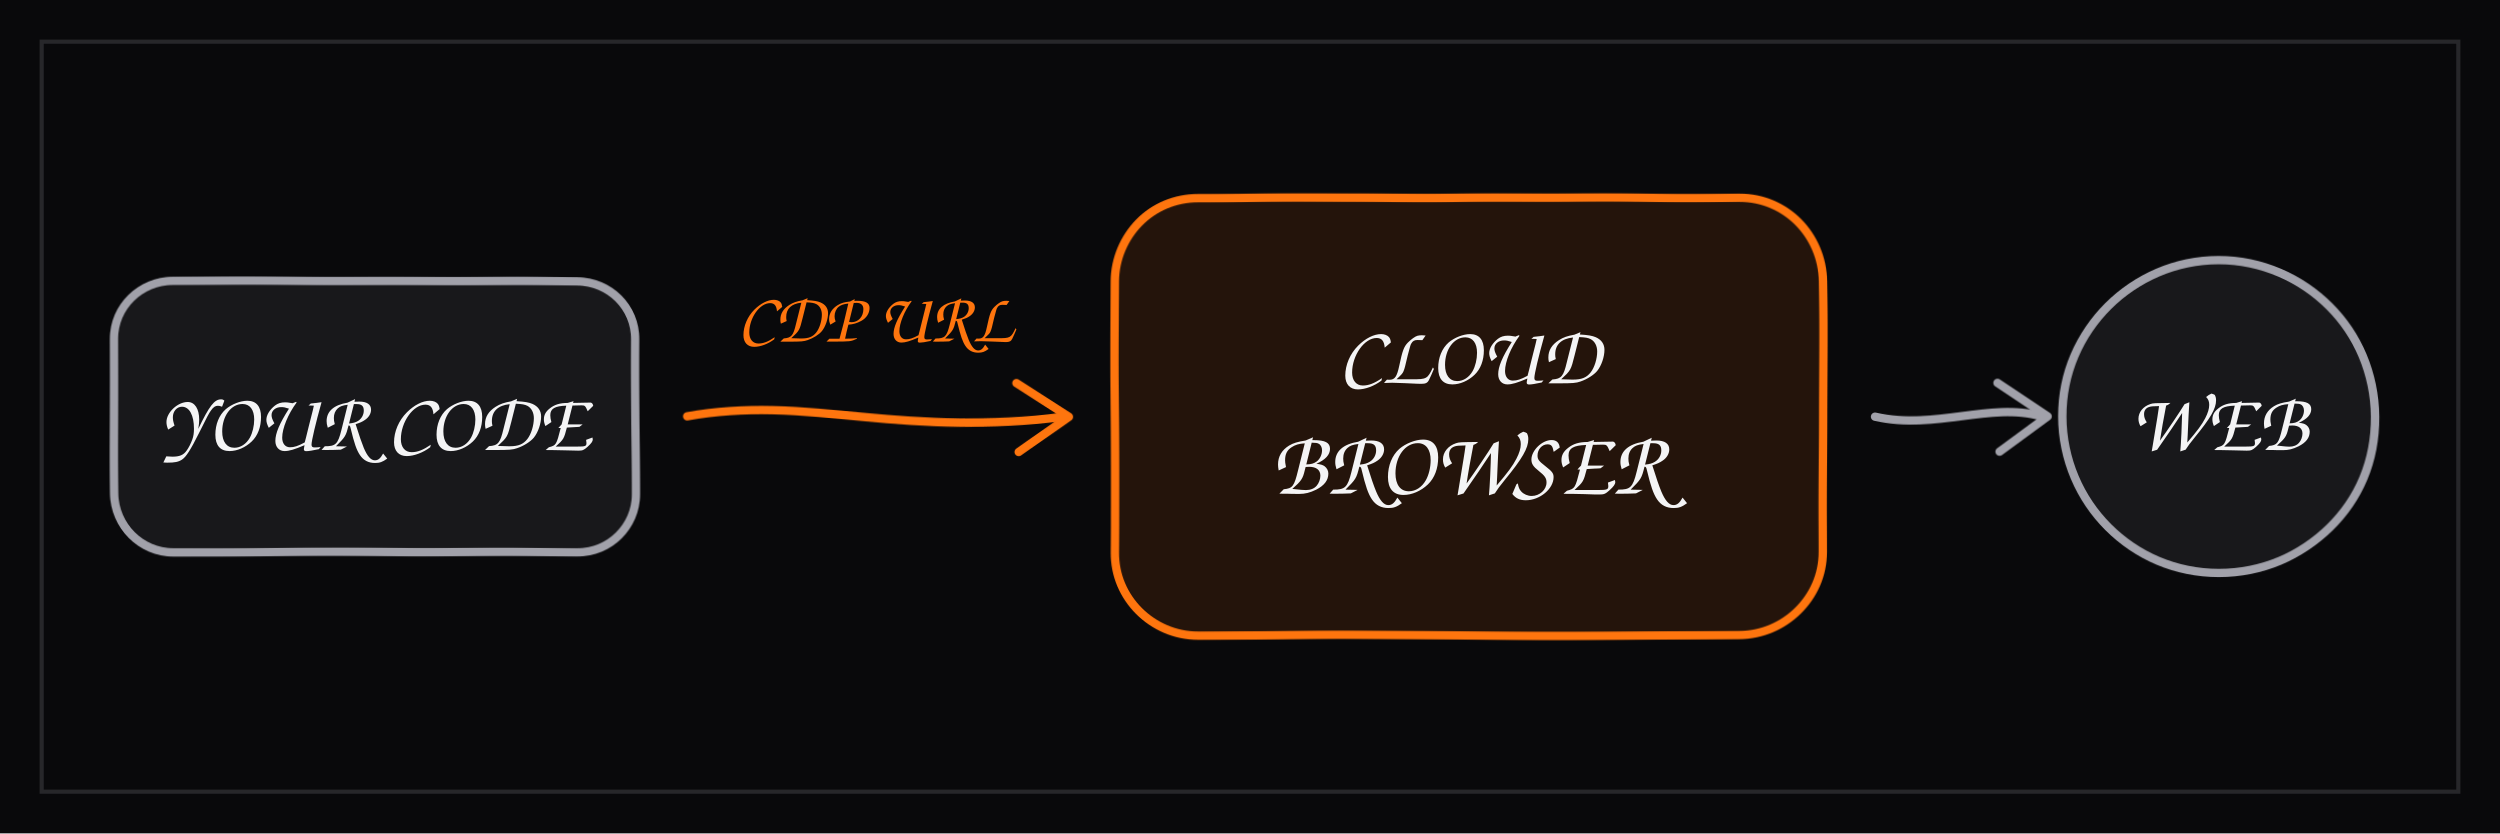
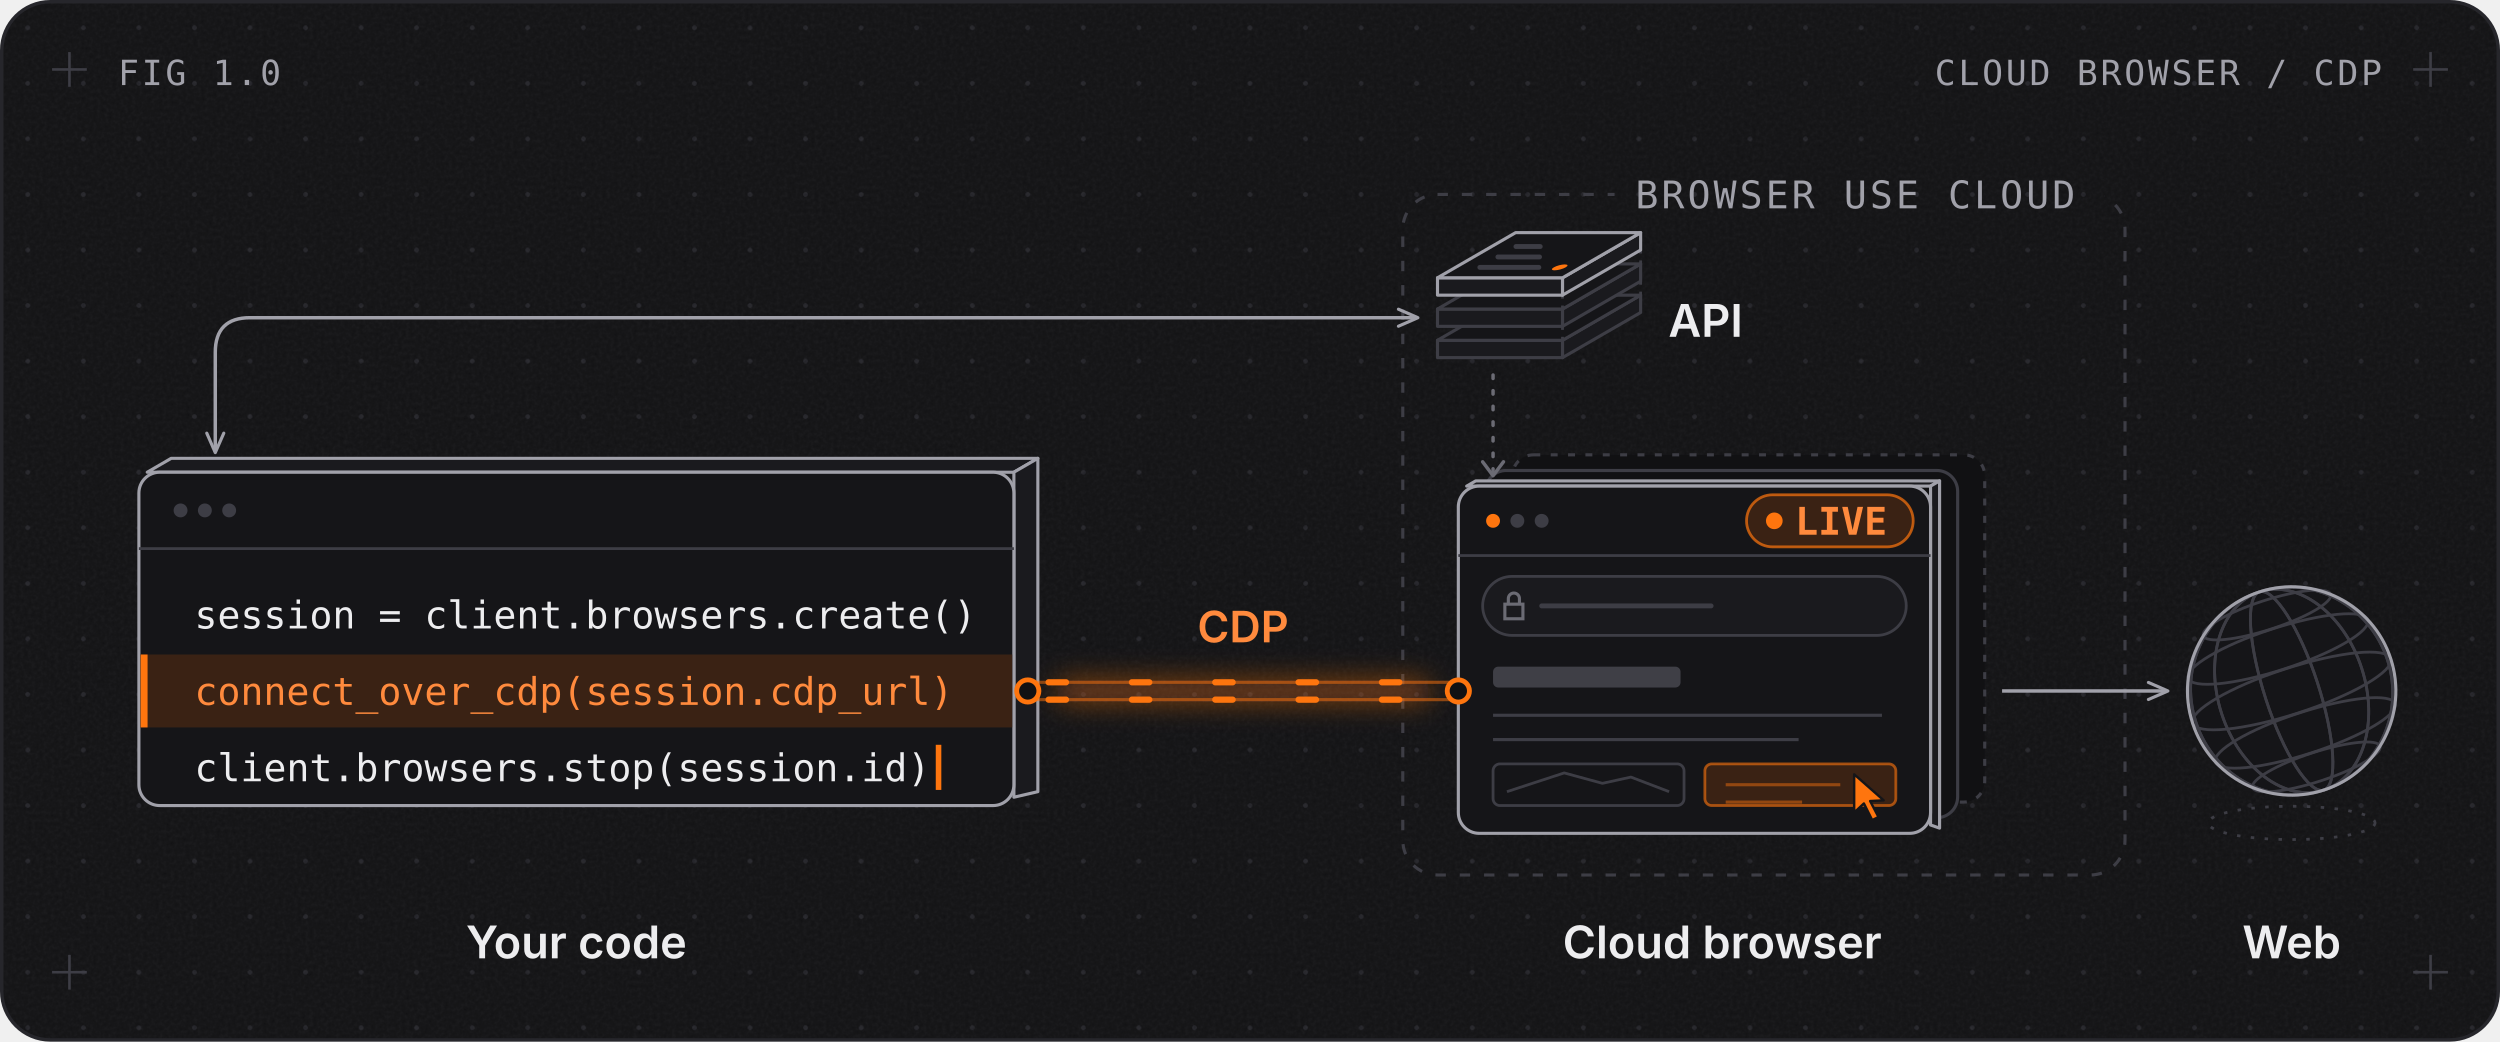
- <svg xmlns="http://www.w3.org/2000/svg" width="1200" height="400" viewBox="0 0 1200 400" role="img" aria-labelledby="title desc">
+ <svg xmlns="http://www.w3.org/2000/svg" viewBox="0 0 720 300" width="720" height="300" role="img" aria-labelledby="t d" fill="none">
+   <style>.s{font-family:Geist, Inter, -apple-system, BlinkMacSystemFont, 'Segoe UI', Helvetica, Arial, sans-serif}.m{font-family:'Geist Mono', ui-monospace, SFMono-Regular, Menlo, monospace}text{font-kerning:normal}@keyframes fr{to{stroke-dashoffset:-24}}@keyframes fl{to{stroke-dashoffset:24}}@keyframes cur{0%,100%{transform:translate(0,0)}35%,55%{transform:translate(-30px,-14px)}75%{transform:translate(-8px,-24px)}}@keyframes live{0%,100%{fill-opacity:1}50%{fill-opacity:.25}}@keyframes caret{0%,49%{fill-opacity:1}50%,100%{fill-opacity:0}}@keyframes spin{0%{transform:scaleX(0)}16.7%{transform:scaleX(.5)}33.3%{transform:scaleX(.866)}50%{transform:scaleX(1)}66.7%{transform:scaleX(.866)}83.3%{transform:scaleX(.5)}100%{transform:scaleX(0)}}.ma,.story{display:none}@media (prefers-reduced-motion:no-preference){.pkr{animation:fr 1s linear infinite}.pkl{animation:fl 1.5s linear infinite}.cur{animation:cur 6s ease-in-out infinite}.live{animation:live 1.6s ease-in-out infinite}.caret{animation:caret 1.1s step-end infinite}.ms{display:none}.ma,.story{display:inline}}.mer{transform-origin:660px 199px;transform:scaleX(.5)}@media (prefers-reduced-motion:no-preference){.mer{animation:spin 18s linear infinite}}@keyframes b1{0%,2.0%{fill-opacity:0}4.0%,28.0%{fill-opacity:1}31.0%,100%{fill-opacity:0}}@media (prefers-reduced-motion:no-preference){.b1{animation:b1 10s linear infinite}}@keyframes b3{0%,73.0%{fill-opacity:0}75.0%,86.0%{fill-opacity:1}89.0%,100%{fill-opacity:0}}@media (prefers-reduced-motion:no-preference){.b3{animation:b3 10s linear infinite}}</style>
  <defs>
-     <filter id="rough">
-       <feTurbulence type="fractalNoise" baseFrequency=".01" numOctaves="2" seed="29" result="noise" />
-       <feDisplacementMap in="SourceGraphic" in2="noise" scale="1.4" />
+     <pattern id="dots" width="16" height="16" patternUnits="userSpaceOnUse">
+       <circle cx="8" cy="8" r="0.7" fill="#232328" />
+     </pattern>
+     <filter id="grain" x="0" y="0" width="100%" height="100%">
+       <feTurbulence type="fractalNoise" baseFrequency="0.9" numOctaves="2" seed="7" stitchTiles="stitch" />
+       <feColorMatrix values="0 0 0 0 0.5  0 0 0 0 0.5  0 0 0 0 0.5  0 0 0 0.07 0" />
    </filter>
+     <clipPath id="card">
+       <rect x="0.5" y="0.5" width="719" height="299" rx="14" />
+     </clipPath>
+     <marker id="ah" viewBox="0 0 10 10" refX="8.5" refY="5" markerWidth="7" markerHeight="7" orient="auto-start-reverse">
+       <path d="M1 1.5 L9 5 L1 8.5" stroke="#A1A1AA" stroke-width="1.3" fill="none" stroke-linecap="round" stroke-linejoin="round" />
+     </marker>
+     <filter id="glow" filterUnits="userSpaceOnUse" x="0" y="0" width="720" height="300">
+       <feGaussianBlur stdDeviation="4" />
+     </filter>
+     <filter id="halo" filterUnits="userSpaceOnUse" x="0" y="0" width="720" height="300">
+       <feGaussianBlur stdDeviation="2.2" />
+     </filter>
+     <pattern id="hatch" width="5" height="5" patternUnits="userSpaceOnUse" patternTransform="rotate(45)">
+       <line x1="0" y1="0" x2="0" y2="5" stroke="#3D3D45" stroke-width="0.8" />
+     </pattern>
+     <mask id="gm" maskUnits="userSpaceOnUse" x="0" y="0" width="720" height="300">
+       <rect width="720" height="300" fill="#fff" />
+       <rect x="465.0" y="48" width="141.0" height="16" fill="#000" />
+     </mask>
+     <path id="p1" d="M62 132 V101.5 Q62 91.5 72 91.5 H412" />
+     <path id="p2" d="M296 199 H420" />
+     <path id="p3" d="M556 199 H630" />
  </defs>
-   <rect width="1200" height="400" fill="#09090B" />
-   <rect x="20" y="20" width="1160" height="360" fill="none" stroke="#27272A" stroke-width="2" />
-   <g fill="none" stroke-linecap="round" stroke-linejoin="round" filter="url(#rough)">
-     <rect x="55" y="135" width="250" height="130" rx="28" fill="#18181B" stroke="#A1A1AA" stroke-width="4" />
-     <path d="M330 200 C385 190 440 210 510 200" stroke="#FE750E" stroke-width="4" />
-     <path d="M488 184 L513 200 L489 217" stroke="#FE750E" stroke-width="4" />
-     <rect x="535" y="95" width="340" height="210" rx="40" fill="#24140B" stroke="#FE750E" stroke-width="4" />
-     <path d="M900 200 C930 207 955 193 980 200" stroke="#A1A1AA" stroke-width="4" />
-     <path d="M959 184 L983 200 L960 217" stroke="#A1A1AA" stroke-width="4" />
-     <ellipse cx="1065" cy="200" rx="75" ry="75" fill="#18181B" stroke="#A1A1AA" stroke-width="4" />
-   </g>
-   <g font-family="Virgil, Comic Sans MS, cursive">
-     <text x="180" y="216" font-size="40" fill="#F4F4F5" text-anchor="middle">YOUR CODE</text>
-     <text x="420" y="164" font-size="34" fill="#FE750E" text-anchor="middle">CDP URL</text>
-     <text x="705" y="184" font-size="40" fill="#F4F4F5" text-anchor="middle">CLOUD</text>
-     <text x="705" y="237" font-size="44" fill="#F4F4F5" text-anchor="middle">BROWSER</text>
-     <text x="1065" y="216" font-size="40" fill="#F4F4F5" text-anchor="middle">WEB</text>
+   <rect x="0.5" y="0.5" width="719" height="299" rx="14" fill="#111113" />
+   <g clip-path="url(#card)">
+     <rect width="720" height="300" fill="url(#dots)" />
+     <rect width="720" height="300" filter="url(#grain)" />
+   </g>
+   <rect x="0.5" y="0.5" width="719" height="299" rx="14" fill="none" stroke="#26262B" />
+   <path d="M15 20h10M20 15v10" stroke="#3D3D45" stroke-width="0.75" />
+   <path d="M695 20h10M700 15v10" stroke="#3D3D45" stroke-width="0.75" />
+   <path d="M15 280h10M20 275v10" stroke="#3D3D45" stroke-width="0.75" />
+   <path d="M695 280h10M700 275v10" stroke="#3D3D45" stroke-width="0.75" />
+   <text x="34.0" y="24.5" font-size="10" fill="#A1A1AA" letter-spacing="0.08em" class="m">FIG 1.0</text>
+   <text x="686.0" y="24.5" font-size="10" fill="#A1A1AA" text-anchor="end" letter-spacing="0.08em" class="m">CLOUD BROWSER / CDP</text>
+   <polygon points="42.4,136.0 292.0,136.0 298.9,132.0 49.3,132.0" fill="#1A1A1E" stroke="#A1A1AA" stroke-width="0.9" stroke-linejoin="round" stroke-linecap="round" />
+   <polygon points="292.0,136.0 298.9,132.0 298.9,228.0 292.0,229.6" fill="#1A1A1E" stroke="#A1A1AA" stroke-width="0.9" stroke-linejoin="round" stroke-linecap="round" />
+   <rect x="40" y="136" width="252" height="96" rx="6" fill="#151518" stroke="#A1A1AA" stroke-width="0.9" />
+   <line x1="40" y1="158" x2="292" y2="158" stroke="#3D3D45" stroke-width="0.8" />
+   <circle cx="52" cy="147.0" r="2" fill="#3D3D45" />
+   <circle cx="59" cy="147.0" r="2" fill="#3D3D45" />
+   <circle cx="66" cy="147.0" r="2" fill="#3D3D45" />
+   <rect class="b1" x="40.5" y="166.5" width="251" height="21" fill="#3A2214" fill-opacity="0" />
+   <text x="56.0" y="181.0" font-size="11" fill="#EDEDEF" class="m">session = client.browsers.create()</text>
+   <rect x="40.5" y="188.5" width="251" height="21" fill="#3A2214" />
+   <rect x="40.5" y="188.5" width="2" height="21" fill="#FE750E" />
+   <text x="56.0" y="203.0" font-size="11" fill="#FF8A3D" font-weight="500" class="m">connect_over_cdp(session.cdp_url)</text>
+   <rect class="b3" x="40.5" y="210.5" width="251" height="21" fill="#3A2214" fill-opacity="0" />
+   <text x="56.0" y="225.0" font-size="11" fill="#EDEDEF" class="m">client.browsers.stop(session.id)</text>
+   <rect class="caret" x="269.5" y="214.5" width="1.6" height="13" fill="#FE750E" />
+   <rect x="404" y="56" width="208" height="196" rx="10" mask="url(#gm)" stroke="#3D3D45" stroke-width="0.9" stroke-dasharray="3 4" />
+   <text x="471.0" y="60.0" font-size="11" fill="#A1A1AA" letter-spacing="0.08em" class="m">BROWSER USE CLOUD</text>
+   <polygon points="450.0,98.0 472.5,85.0 472.5,90.0 450.0,103.0" fill="#1A1A1E" stroke="#3D3D45" stroke-width="0.9" stroke-linejoin="round" stroke-linecap="round" />
+   <rect x="414" y="98" width="36" height="5" fill="#1A1A1E" stroke="#3D3D45" stroke-width="0.9" stroke-linejoin="round" stroke-linecap="round" />
+   <polygon points="414.0,98.0 450.0,98.0 472.5,85.0 436.5,85.0" fill="#151518" stroke="#3D3D45" stroke-width="0.9" stroke-linejoin="round" stroke-linecap="round" />
+   <path d="M450 94v4M472.5 81.0v4" stroke="#3D3D45" stroke-width="0.8" stroke-dasharray="1 2" />
+   <polygon points="450.0,89.0 472.5,76.0 472.5,81.0 450.0,94.0" fill="#1A1A1E" stroke="#3D3D45" stroke-width="0.9" stroke-linejoin="round" stroke-linecap="round" />
+   <rect x="414" y="89" width="36" height="5" fill="#1A1A1E" stroke="#3D3D45" stroke-width="0.9" stroke-linejoin="round" stroke-linecap="round" />
+   <polygon points="414.0,89.0 450.0,89.0 472.5,76.0 436.5,76.0" fill="#151518" stroke="#3D3D45" stroke-width="0.9" stroke-linejoin="round" stroke-linecap="round" />
+   <path d="M450 85v4M472.5 72.0v4" stroke="#3D3D45" stroke-width="0.8" stroke-dasharray="1 2" />
+   <polygon points="450.0,80.0 472.5,67.0 472.5,72.0 450.0,85.0" fill="#1A1A1E" stroke="#A1A1AA" stroke-width="0.9" stroke-linejoin="round" stroke-linecap="round" />
+   <rect x="414" y="80" width="36" height="5" fill="#1A1A1E" stroke="#A1A1AA" stroke-width="0.9" stroke-linejoin="round" stroke-linecap="round" />
+   <polygon points="414.0,80.0 450.0,80.0 472.5,67.0 436.5,67.0" fill="#151518" stroke="#A1A1AA" stroke-width="0.9" stroke-linejoin="round" stroke-linecap="round" />
+   <g transform="matrix(1,0,0.866,-0.5,414.0,80.0)">
+     <line x1="7" y1="6" x2="24" y2="6" stroke="#3D3D45" stroke-width="1.4" stroke-linecap="round" vector-effect="non-scaling-stroke" />
+     <line x1="7" y1="12" x2="19" y2="12" stroke="#3D3D45" stroke-width="1.4" stroke-linecap="round" vector-effect="non-scaling-stroke" />
+     <line x1="7" y1="18" x2="14" y2="18" stroke="#3D3D45" stroke-width="1.4" stroke-linecap="round" vector-effect="non-scaling-stroke" />
+     <circle cx="30" cy="6" r="1.7" fill="#FE750E" />
+   </g>
+   <text x="480.5" y="97.0" font-size="13" fill="#EDEDEF" font-weight="600" class="s">API</text>
+   <rect x="435.6" y="131.0" width="136" height="100" rx="6" fill="#111113" stroke="#3D3D45" stroke-width="0.9" stroke-dasharray="2 3" />
+   <rect x="427.8" y="135.5" width="136" height="100" rx="6" fill="#111113" stroke="#3D3D45" stroke-width="0.9" />
+   <polygon points="422.4,140.0 556.0,140.0 558.6,138.5 425.0,138.5" fill="#1A1A1E" stroke="#A1A1AA" stroke-width="0.9" stroke-linejoin="round" stroke-linecap="round" />
+   <polygon points="556.0,140.0 558.6,138.5 558.6,238.5 556.0,237.6" fill="#1A1A1E" stroke="#A1A1AA" stroke-width="0.9" stroke-linejoin="round" stroke-linecap="round" />
+   <rect x="420" y="140" width="136" height="100" rx="6" fill="#151518" stroke="#A1A1AA" stroke-width="0.9" />
+   <line x1="420" y1="160" x2="556" y2="160" stroke="#3D3D45" stroke-width="0.8" />
+   <circle cx="430" cy="150.0" r="2" fill="#FE750E" />
+   <circle cx="437" cy="150.0" r="2" fill="#3D3D45" />
+   <circle cx="444" cy="150.0" r="2" fill="#3D3D45" />
+   <rect x="503" y="142.5" width="48" height="15" rx="7.5" fill="#3A2214" stroke="#FE750E" stroke-width="0.8" stroke-opacity=".7" />
+   <circle class="live" cx="511" cy="150" r="2.4" fill="#FE750E" />
+   <text x="517.0" y="154.0" font-size="11" fill="#FF8A3D" font-weight="600" class="m">LIVE</text>
+   <rect x="427" y="166" width="122" height="17" rx="8.5" fill="#1A1A1E" stroke="#3D3D45" stroke-width="0.8" />
+   <path d="M433.4 174.0h5.2v4.2h-5.2zM434.4 174.0v-1.6a1.6 1.6 0 0 1 3.2 0v1.6" stroke="#6B6B74" stroke-width="0.9" />
+   <line x1="444" y1="174.5" x2="492.8" y2="174.5" stroke="#3D3D45" stroke-width="1.4" stroke-linecap="round" />
+   <rect x="430" y="192" width="54" height="6" rx="1.5" fill="#6B6B74" fill-opacity=".5" />
+   <line x1="430" y1="206" x2="542" y2="206" stroke="#3D3D45" stroke-width="0.9" />
+   <line x1="430" y1="213" x2="518" y2="213" stroke="#3D3D45" stroke-width="0.9" />
+   <rect x="430" y="220" width="55.0" height="12" rx="2" stroke="#3D3D45" stroke-width="0.8" />
+   <path d="M434 228 l16.5 -5.4 l11.0 3.0 l8.2 -1.8 l11.0 4.2" stroke="#3D3D45" stroke-width="0.8" stroke-linejoin="round" />
+   <rect x="491.0" y="220" width="55.0" height="12" rx="2" fill="#3A2214" stroke="#FE750E" stroke-width="0.8" stroke-opacity=".6" />
+   <line x1="497.0" y1="226" x2="530.0" y2="226" stroke="#FE750E" stroke-opacity=".45" stroke-width="0.9" />
+   <line x1="497.0" y1="231" x2="519.0" y2="231" stroke="#FE750E" stroke-opacity=".45" stroke-width="0.9" />
+   <path class="cur" d="M534 223 l0 11 l2.8 -2.6 l2.4 4.8 l1.8 -0.9 l-2.4 -4.6 l3.9 -0.2z" fill="#FE750E" stroke="#151518" stroke-width="0.7" stroke-linejoin="round" />
+   <line x1="430" y1="108" x2="430" y2="137" stroke="#6B6B74" stroke-width="1" stroke-dasharray="1 3.5" stroke-linecap="round" />
+   <path d="M427 133 L430 137 L433 133" stroke="#6B6B74" stroke-width="1" stroke-linecap="round" stroke-linejoin="round" />
+   <path d="M62 130 V101.5 Q62 91.5 72 91.5 H408" stroke="#A1A1AA" stroke-width="1" marker-start="url(#ah)" marker-end="url(#ah)" />
+   <rect x="304.0" y="196.0" width="108.0" height="6" rx="3" fill="#FE750E" fill-opacity="0.5" filter="url(#glow)" />
+   <line x1="296.0" y1="196.5" x2="420.0" y2="196.5" stroke="#FE750E" stroke-width="0.9" stroke-opacity=".5" />
+   <line class="pkr" x1="302.0" y1="196.5" x2="414.0" y2="196.5" stroke="#FE750E" stroke-width="1.8" stroke-linecap="round" stroke-dasharray="5 19" />
+   <line x1="296.0" y1="201.5" x2="420.0" y2="201.5" stroke="#FE750E" stroke-width="0.9" stroke-opacity=".5" />
+   <line class="pkl" x1="302.0" y1="201.5" x2="414.0" y2="201.5" stroke="#FE750E" stroke-width="1.8" stroke-linecap="round" stroke-dasharray="5 19" />
+   <circle cx="296.0" cy="199.0" r="3.2" fill="#111113" stroke="#FE750E" stroke-width="1.4" />
+   <circle cx="420.0" cy="199.0" r="3.2" fill="#111113" stroke="#FE750E" stroke-width="1.4" />
+   <text x="358.0" y="185.0" font-size="12.5" fill="#FF8A3D" font-weight="600" text-anchor="middle" class="s">CDP</text>
+   <g transform="rotate(-18 660 199)">
+     <circle cx="660" cy="199" r="30" fill="#151518" />
+     <ellipse cx="660" cy="222.0" rx="19.3" ry="4.2" stroke="#3D3D45" stroke-width="0.8" />
+     <ellipse cx="660" cy="211.7" rx="27.2" ry="6.0" stroke="#3D3D45" stroke-width="0.8" />
+     <ellipse cx="660" cy="199.0" rx="30.0" ry="6.6" stroke="#3D3D45" stroke-width="0.8" />
+     <ellipse cx="660" cy="186.3" rx="27.2" ry="6.0" stroke="#3D3D45" stroke-width="0.8" />
+     <ellipse cx="660" cy="176.0" rx="19.3" ry="4.2" stroke="#3D3D45" stroke-width="0.8" />
+     <g class="ms">
+       <ellipse cx="660" cy="199" rx="29.0" ry="30" stroke="#3D3D45" stroke-width="0.8" />
+       <ellipse cx="660" cy="199" rx="21.2" ry="30" stroke="#3D3D45" stroke-width="0.8" />
+       <ellipse cx="660" cy="199" rx="7.8" ry="30" stroke="#3D3D45" stroke-width="0.8" />
+       <ellipse cx="660" cy="199" rx="7.8" ry="30" stroke="#3D3D45" stroke-width="0.8" />
+       <ellipse cx="660" cy="199" rx="21.2" ry="30" stroke="#3D3D45" stroke-width="0.8" />
+       <ellipse cx="660" cy="199" rx="29.0" ry="30" stroke="#3D3D45" stroke-width="0.8" />
+     </g>
+     <g class="ma">
+       <g class="mer" style="animation-delay:0s">
+         <ellipse cx="660" cy="199" rx="30" ry="30" stroke="#3D3D45" stroke-width="0.8" vector-effect="non-scaling-stroke" />
+       </g>
+       <g class="mer" style="animation-delay:-3s">
+         <ellipse cx="660" cy="199" rx="30" ry="30" stroke="#3D3D45" stroke-width="0.8" vector-effect="non-scaling-stroke" />
+       </g>
+       <g class="mer" style="animation-delay:-6s">
+         <ellipse cx="660" cy="199" rx="30" ry="30" stroke="#3D3D45" stroke-width="0.8" vector-effect="non-scaling-stroke" />
+       </g>
+       <g class="mer" style="animation-delay:-9s">
+         <ellipse cx="660" cy="199" rx="30" ry="30" stroke="#3D3D45" stroke-width="0.8" vector-effect="non-scaling-stroke" />
+       </g>
+       <g class="mer" style="animation-delay:-12s">
+         <ellipse cx="660" cy="199" rx="30" ry="30" stroke="#3D3D45" stroke-width="0.8" vector-effect="non-scaling-stroke" />
+       </g>
+       <g class="mer" style="animation-delay:-15s">
+         <ellipse cx="660" cy="199" rx="30" ry="30" stroke="#3D3D45" stroke-width="0.8" vector-effect="non-scaling-stroke" />
+       </g>
+     </g>
+     <circle cx="660" cy="199" r="30" stroke="#A1A1AA" stroke-width="0.9" />
+   </g>
+   <ellipse cx="660" cy="237" rx="24.0" ry="4.8" stroke="#3D3D45" stroke-width="0.8" stroke-dasharray="1 3" />
+   <path d="M576.6 199 H624.0" stroke="#A1A1AA" stroke-width="1" marker-end="url(#ah)" />
+   <text x="166.0" y="276.0" font-size="13" fill="#EDEDEF" font-weight="600" text-anchor="middle" class="s">Your code</text>
+   <text x="496.0" y="276.0" font-size="13" fill="#EDEDEF" font-weight="600" text-anchor="middle" class="s">Cloud browser</text>
+   <text x="660.0" y="276.0" font-size="13" fill="#EDEDEF" font-weight="600" text-anchor="middle" class="s">Web</text>
+   <g class="story" opacity="0">
+     <animate attributeName="opacity" values="0;0;1;1;0;0" keyTimes="0;0.03;0.035;0.135;0.14;1" dur="10s" repeatCount="indefinite" calcMode="linear" />
+     <animateMotion dur="10s" repeatCount="indefinite" calcMode="linear" keyPoints="0;0;1;1" keyTimes="0;0.03;0.14;1">
+       <mpath href="#p1" />
+     </animateMotion>
+     <circle r="7.4" fill="#A1A1AA" fill-opacity=".25" filter="url(#halo)" />
+     <circle r="3.4" fill="#A1A1AA" />
+   </g>
+   <g class="story" opacity="0">
+     <animate attributeName="opacity" values="0;0;1;1;0;0" keyTimes="0;0.16;0.165;0.265;0.27;1" dur="10s" repeatCount="indefinite" calcMode="linear" />
+     <animateMotion dur="10s" repeatCount="indefinite" calcMode="linear" keyPoints="1;1;0;0" keyTimes="0;0.16;0.27;1">
+       <mpath href="#p1" />
+     </animateMotion>
+     <circle r="7.4" fill="#FE750E" fill-opacity=".25" filter="url(#halo)" />
+     <circle r="3.4" fill="#FE750E" />
+   </g>
+   <g class="story" opacity="0">
+     <animate attributeName="opacity" values="0;0;1;1;0;0" keyTimes="0;0.3;0.305;0.395;0.4;1" dur="10s" repeatCount="indefinite" calcMode="linear" />
+     <animateMotion dur="10s" repeatCount="indefinite" calcMode="linear" keyPoints="0;0;1;1" keyTimes="0;0.3;0.4;1">
+       <mpath href="#p2" />
+     </animateMotion>
+     <circle r="8.2" fill="#FE750E" fill-opacity=".25" filter="url(#halo)" />
+     <circle r="4.2" fill="#111113" stroke="#FE750E" stroke-width="1.6" />
+   </g>
+   <g class="story" opacity="0">
+     <animate attributeName="opacity" values="0;0;1;1;0;0" keyTimes="0;0.41;0.415;0.475;0.48;1" dur="10s" repeatCount="indefinite" calcMode="linear" />
+     <animateMotion dur="10s" repeatCount="indefinite" calcMode="linear" keyPoints="0;0;1;1" keyTimes="0;0.41;0.48;1">
+       <mpath href="#p3" />
+     </animateMotion>
+     <circle r="7.4" fill="#A1A1AA" fill-opacity=".25" filter="url(#halo)" />
+     <circle r="3.4" fill="#111113" stroke="#A1A1AA" stroke-width="1.6" />
+   </g>
+   <g class="story" opacity="0">
+     <animate attributeName="opacity" values="0;0;1;1;0;0" keyTimes="0;0.5;0.505;0.565;0.57;1" dur="10s" repeatCount="indefinite" calcMode="linear" />
+     <animateMotion dur="10s" repeatCount="indefinite" calcMode="linear" keyPoints="1;1;0;0" keyTimes="0;0.5;0.57;1">
+       <mpath href="#p3" />
+     </animateMotion>
+     <circle r="7.4" fill="#A1A1AA" fill-opacity=".25" filter="url(#halo)" />
+     <circle r="3.4" fill="#111113" stroke="#A1A1AA" stroke-width="1.6" />
+   </g>
+   <g class="story" opacity="0">
+     <animate attributeName="opacity" values="0;0;1;1;0;0" keyTimes="0;0.59;0.595;0.685;0.69;1" dur="10s" repeatCount="indefinite" calcMode="linear" />
+     <animateMotion dur="10s" repeatCount="indefinite" calcMode="linear" keyPoints="1;1;0;0" keyTimes="0;0.59;0.69;1">
+       <mpath href="#p2" />
+     </animateMotion>
+     <circle r="8.2" fill="#FE750E" fill-opacity=".25" filter="url(#halo)" />
+     <circle r="4.2" fill="#111113" stroke="#FE750E" stroke-width="1.6" />
+   </g>
+   <g class="story" opacity="0">
+     <animate attributeName="opacity" values="0;0;1;1;0;0" keyTimes="0;0.74;0.745;0.845;0.85;1" dur="10s" repeatCount="indefinite" calcMode="linear" />
+     <animateMotion dur="10s" repeatCount="indefinite" calcMode="linear" keyPoints="0;0;1;1" keyTimes="0;0.74;0.85;1">
+       <mpath href="#p1" />
+     </animateMotion>
+     <circle r="7.4" fill="#A1A1AA" fill-opacity=".25" filter="url(#halo)" />
+     <circle r="3.4" fill="#A1A1AA" />
  </g>
</svg>
